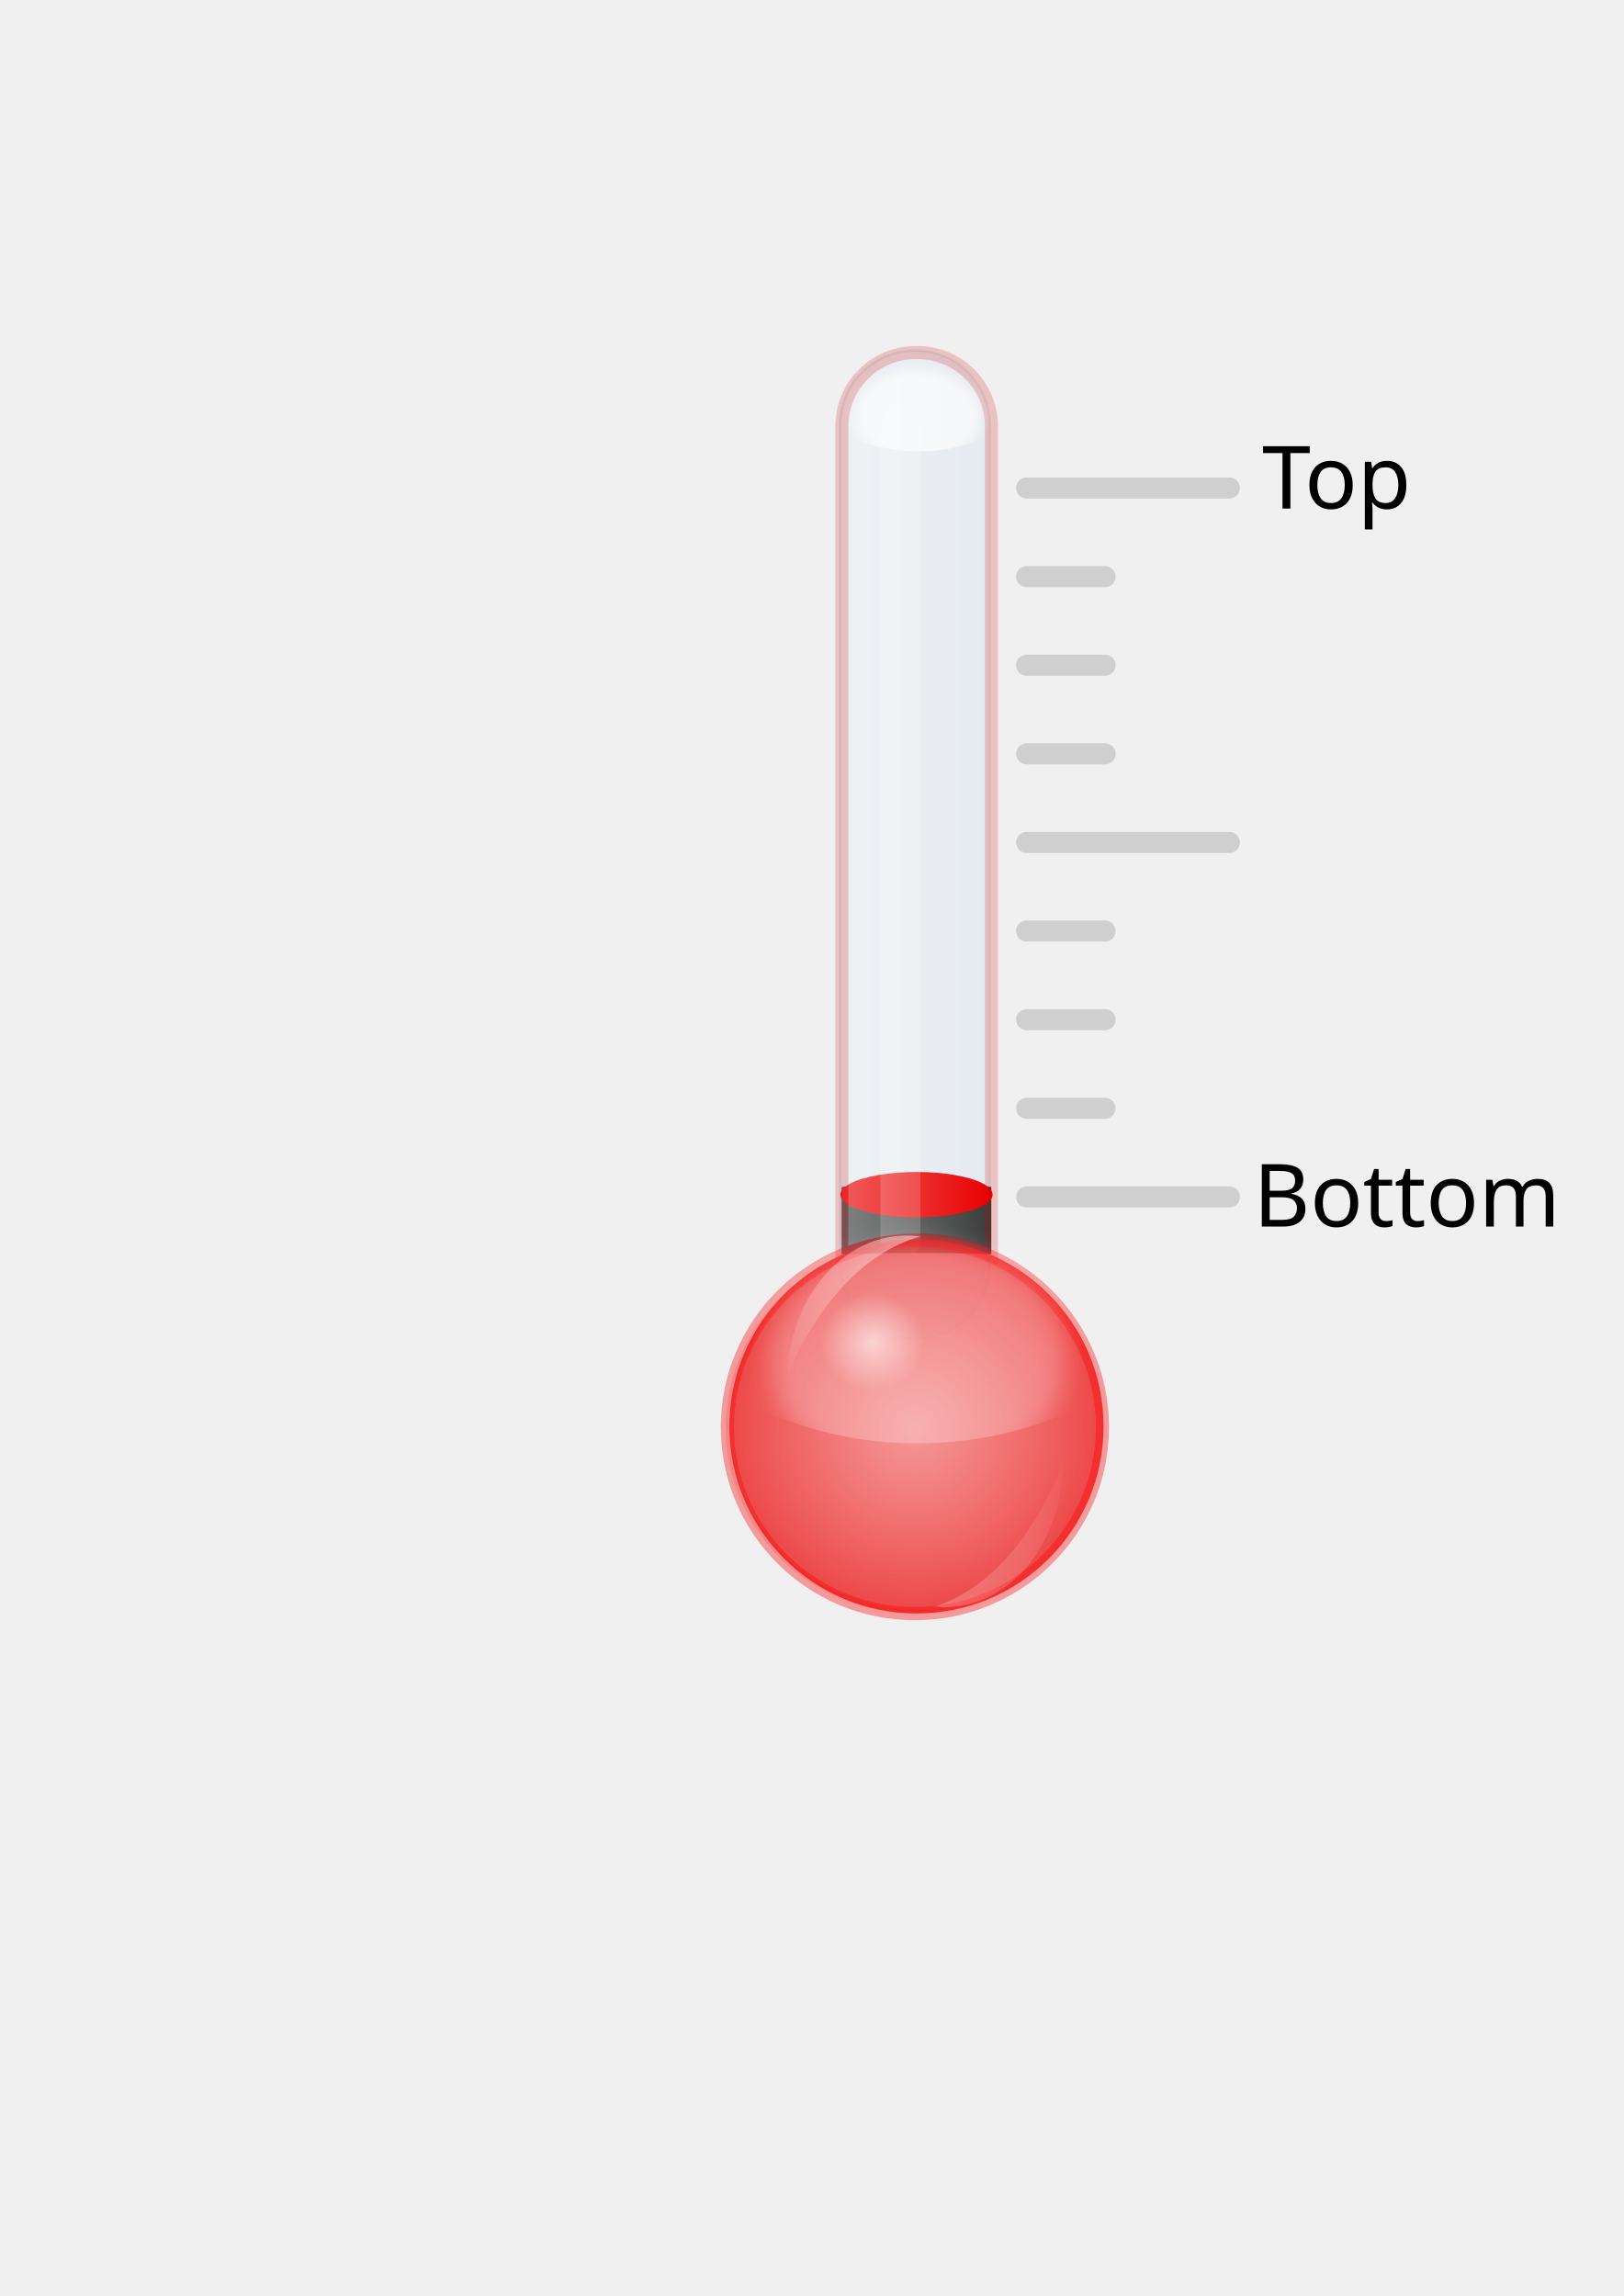
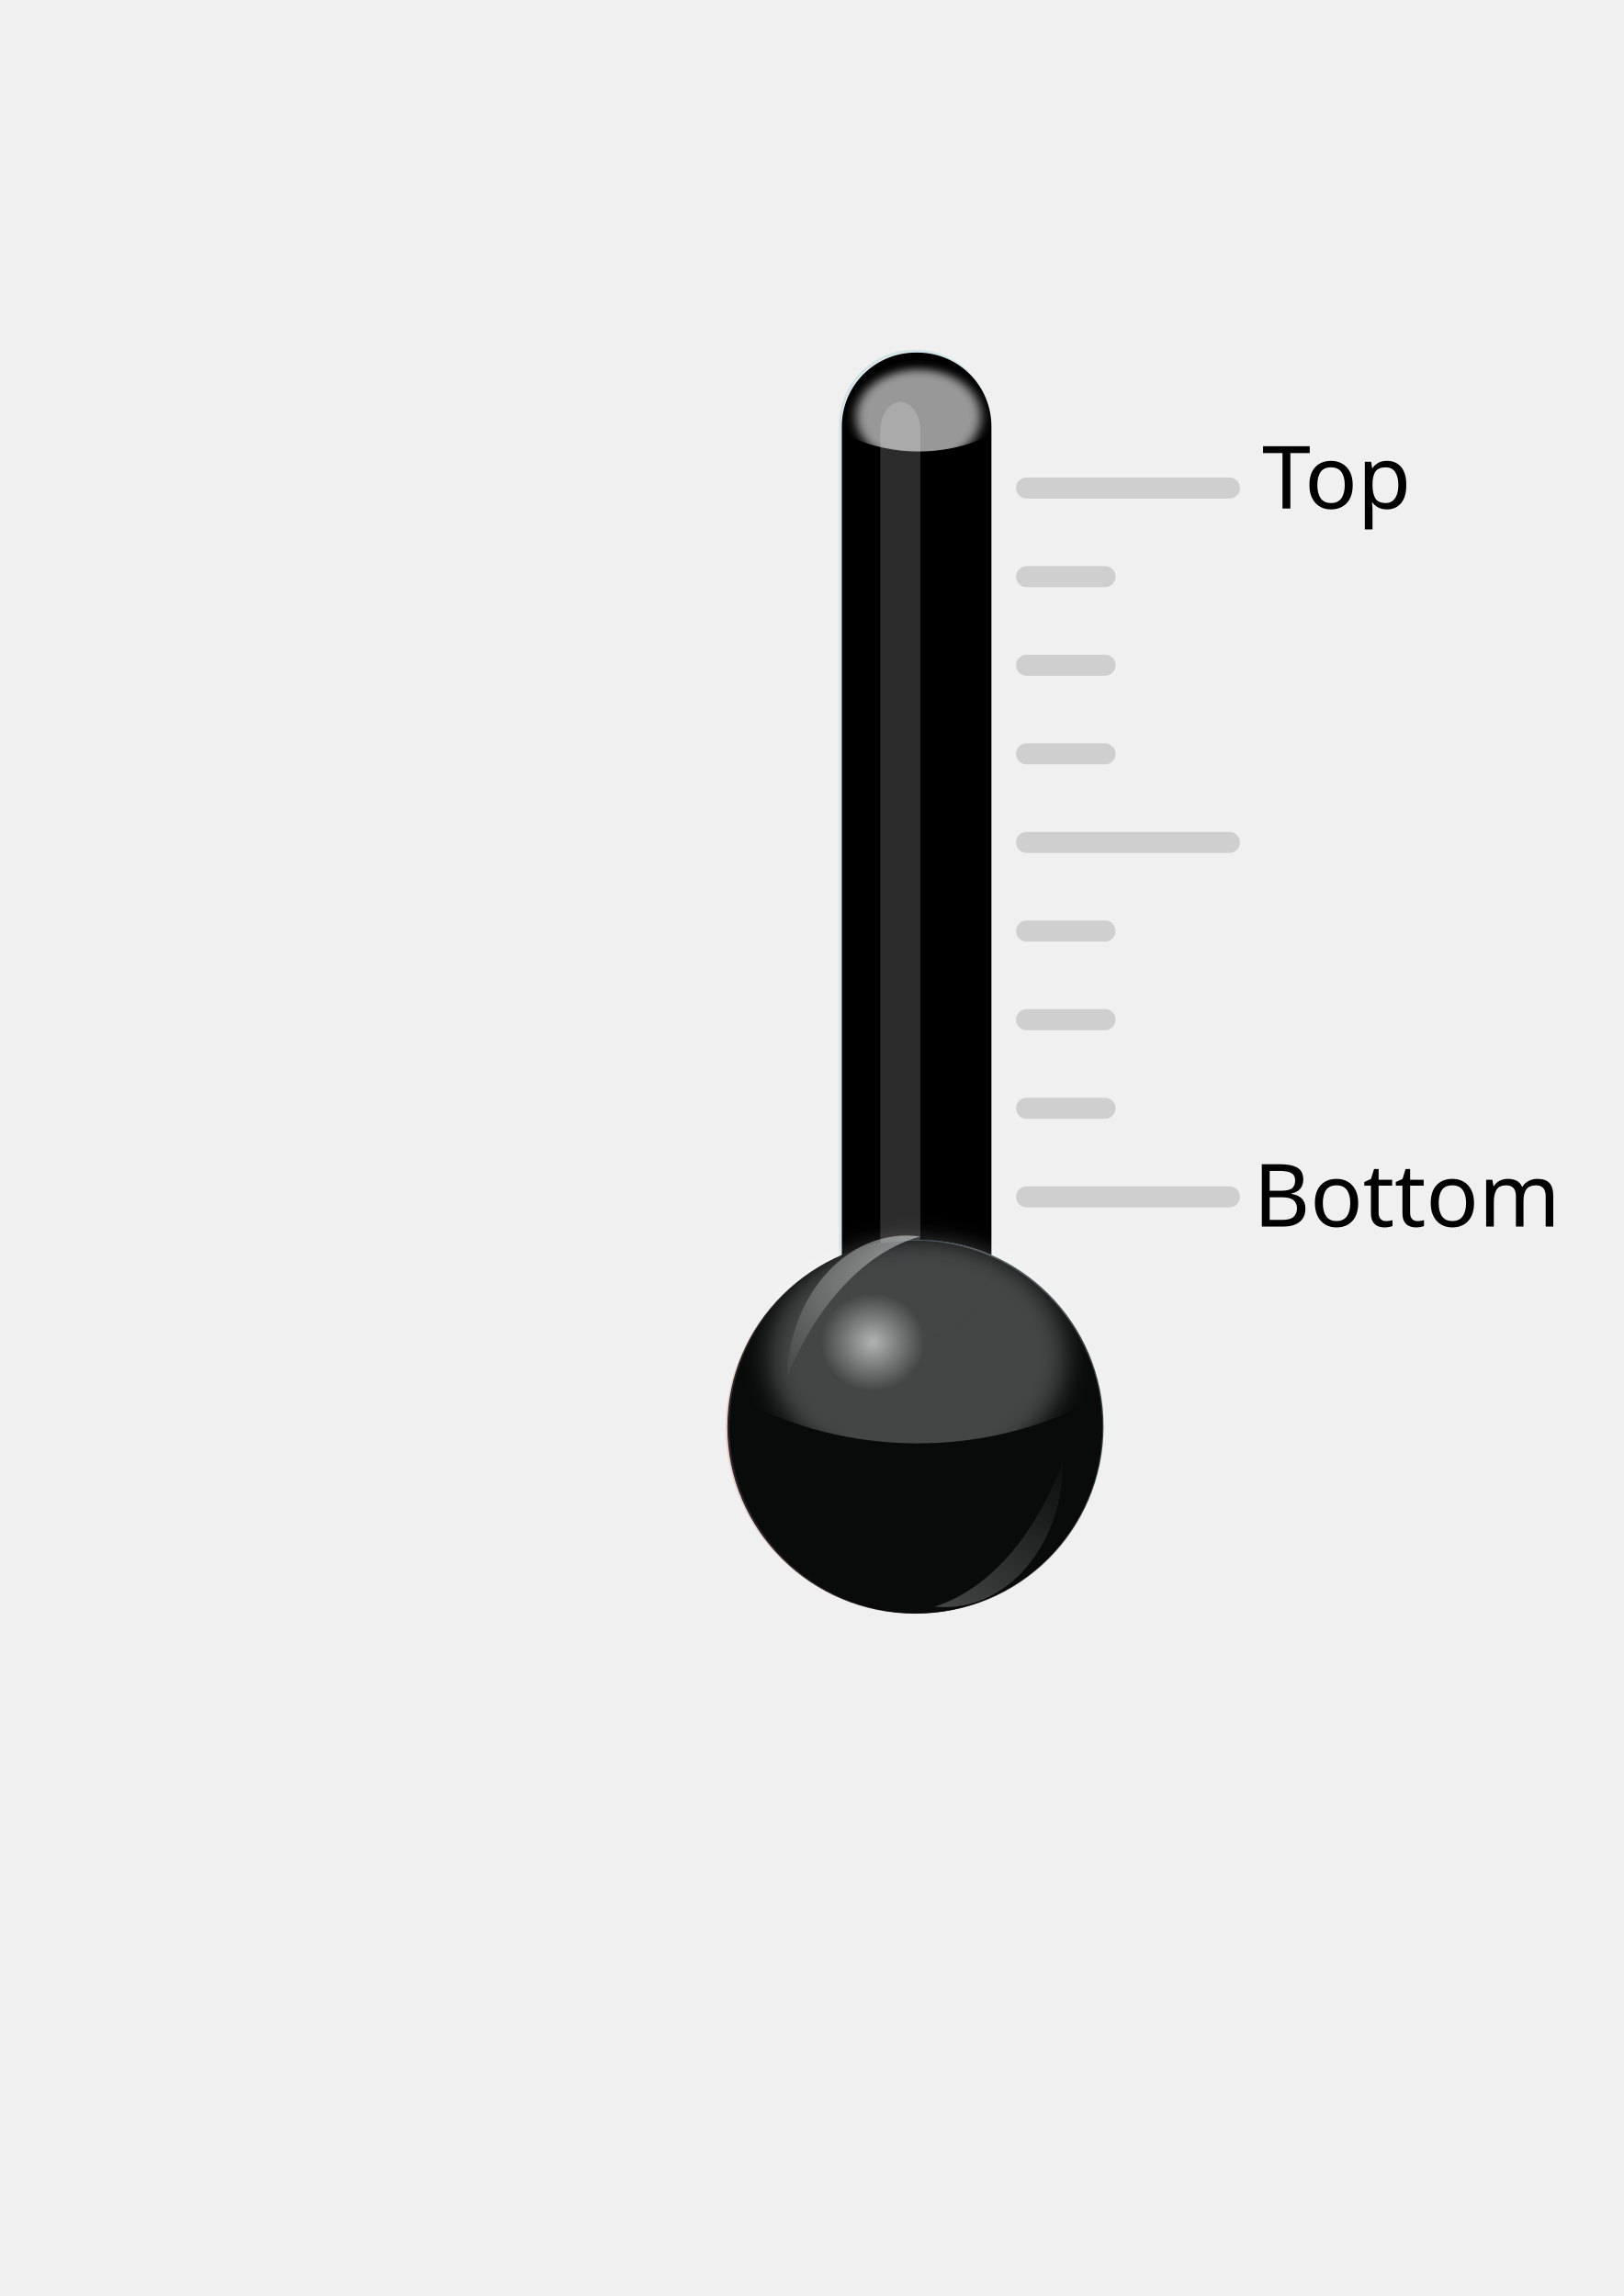
<svg xmlns="http://www.w3.org/2000/svg" xmlns:xlink="http://www.w3.org/1999/xlink" width="744.094" height="1052.362" id="svg2" version="1.1" enable-background="new">
  <defs id="defs4">
    <linearGradient id="linearGradient4265">
      <stop style="stop-color:#ffffff;stop-opacity:1;" offset="0" id="stop4267" />
      <stop style="stop-color:#ffffff;stop-opacity:0;" offset="1" id="stop4269" />
    </linearGradient>
    <linearGradient id="linearGradient4249">
      <stop style="stop-color:#ffffff;stop-opacity:1;" offset="0" id="stop4251" />
      <stop style="stop-color:#ffffff;stop-opacity:0;" offset="1" id="stop4253" />
    </linearGradient>
    <linearGradient id="linearGradient3896">
      <stop style="stop-color:#d80000;stop-opacity:1;" offset="0" id="stop3898" />
      <stop style="stop-color:#d80000;stop-opacity:0;" offset="1" id="stop3900" />
    </linearGradient>
    <linearGradient id="linearGradient3852">
      <stop style="stop-color:#ffffff;stop-opacity:1;" offset="0" id="stop3854" />
      <stop style="stop-color:#ffffff;stop-opacity:0;" offset="1" id="stop3856" />
    </linearGradient>
    <linearGradient id="linearGradient3792">
      <stop style="stop-color:#ffffff;stop-opacity:1;" offset="0" id="stop3794" />
      <stop style="stop-color:#ffffff;stop-opacity:0;" offset="1" id="stop3796" />
    </linearGradient>
    <linearGradient xlink:href="#linearGradient3852" id="linearGradient3858" x1="385.779" y1="388.012" x2="454.35" y2="388.012" gradientUnits="userSpaceOnUse" />
    <radialGradient xlink:href="#linearGradient3792" id="radialGradient3860" gradientUnits="userSpaceOnUse" gradientTransform="matrix(1,0,0,0.9870131,0,8.62178)" cx="413.04" cy="663.881" fx="413.04" fy="663.881" r="85.957" />
    <radialGradient xlink:href="#linearGradient3792-9" id="radialGradient3860-4" gradientUnits="userSpaceOnUse" gradientTransform="matrix(1,0,0,0.9870131,0,8.62178)" cx="413.04" cy="663.881" fx="413.04" fy="663.881" r="85.957" />
    <linearGradient id="linearGradient3792-9">
      <stop style="stop-color:#ffffff;stop-opacity:1;" offset="0" id="stop3794-9" />
      <stop style="stop-color:#ffffff;stop-opacity:0;" offset="1" id="stop3796-5" />
    </linearGradient>
    <radialGradient r="85.957" fy="663.881" fx="413.04" cy="663.881" cx="413.04" gradientTransform="matrix(1,0,0,0.9870131,0,8.62178)" gradientUnits="userSpaceOnUse" id="radialGradient3877" xlink:href="#linearGradient3792-9" />
    <linearGradient xlink:href="#linearGradient3896" id="linearGradient3906" x1="325.985" y1="663.881" x2="500.096" y2="663.881" gradientUnits="userSpaceOnUse" />
    <filter id="filter4005" color-interpolation-filters="sRGB">
      <feColorMatrix id="feColorMatrix4007" values="1 0 0 0 0 0 1 0 0 0 0 0 1 0 0 0 0 0 1 0 " result="result7" />
      <feGaussianBlur id="feGaussianBlur4009" result="result6" stdDeviation="5" />
      <feComposite id="feComposite4011" in2="result7" operator="atop" in="result6" result="result91" />
      <feComposite id="feComposite4013" in2="result91" operator="in" result="fbSourceGraphic" />
      <feColorMatrix result="fbSourceGraphicAlpha" in="fbSourceGraphic" values="0 0 0 -1 0 0 0 0 -1 0 0 0 0 -1 0 0 0 0 1 0" id="feColorMatrix4015" />
      <feGaussianBlur id="feGaussianBlur4017" stdDeviation="5" result="result1" in="fbSourceGraphic" />
      <feComposite id="feComposite4019" in2="result1" operator="arithmetic" k2="2" in="result1" />
    </filter>
    <mask maskUnits="userSpaceOnUse" id="mask4032">
      <path style="fill:#ff0000;fill-opacity:1;stroke:none" id="path4034" d="m 280.159,343.388 a 51.458,51.458 0 1 1 -102.916,0 51.458,51.458 0 1 1 102.916,0 z" />
    </mask>
    <linearGradient xlink:href="#linearGradient3852-3" id="linearGradient3858-8" x1="385.779" y1="388.012" x2="454.35" y2="388.012" gradientUnits="userSpaceOnUse" />
    <linearGradient id="linearGradient3852-3">
      <stop style="stop-color:#ffffff;stop-opacity:1;" offset="0" id="stop3854-5" />
      <stop style="stop-color:#ffffff;stop-opacity:0;" offset="1" id="stop3856-6" />
    </linearGradient>
    <clipPath clipPathUnits="userSpaceOnUse" id="clipPath4202">
      <path style="fill:#ffff00;fill-opacity:0.298;stroke:none" id="path4204" d="m 341.995,313.127 a 170.121,121.89 0 1 1 -340.241,0 170.121,121.89 0 1 1 340.241,0 z" transform="matrix(0.7757732,0,0,1,38.10037,78.04498)" />
    </clipPath>
    <filter id="filter4206" color-interpolation-filters="sRGB">
      <feGaussianBlur id="feGaussianBlur4208" stdDeviation="5" result="result1" />
      <feComposite id="feComposite4210" in2="result1" operator="arithmetic" k2="2" in="result1" />
    </filter>
    <clipPath clipPathUnits="userSpaceOnUse" id="clipPath4202-3">
      <path style="fill:#ffff00;fill-opacity:0.298;stroke:none" id="path4204-2" d="m 341.995,313.127 a 170.121,121.89 0 1 1 -340.241,0 170.121,121.89 0 1 1 340.241,0 z" transform="matrix(0.7757732,0,0,1,38.10037,78.04498)" />
    </clipPath>
    <filter id="filter4206-2" color-interpolation-filters="sRGB">
      <feGaussianBlur id="feGaussianBlur4208-6" stdDeviation="5" result="result1" />
      <feComposite k4="0" k3="0" k1="0" id="feComposite4210-8" in2="result1" operator="arithmetic" k2="2" in="result1" />
    </filter>
    <radialGradient xlink:href="#linearGradient4249" id="radialGradient4255" cx="403.379" cy="616.976" fx="403.379" fy="616.976" r="23.677" gradientTransform="matrix(1,0,0,0.9444444,0,34.27647)" gradientUnits="userSpaceOnUse" />
    <linearGradient xlink:href="#linearGradient4265" id="linearGradient4271" x1="423.74" y1="556.603" x2="362.975" y2="638.155" gradientUnits="userSpaceOnUse" spreadMethod="pad" gradientTransform="matrix(0.9207458,0,0,1,28.57923,0)" />
    <linearGradient xlink:href="#linearGradient4265-6" id="linearGradient4271-9" x1="423.74" y1="556.603" x2="362.975" y2="638.155" gradientUnits="userSpaceOnUse" spreadMethod="pad" gradientTransform="matrix(0.9207458,0,0,1,28.57923,0)" />
    <linearGradient id="linearGradient4265-6">
      <stop style="stop-color:#ffffff;stop-opacity:1;" offset="0" id="stop4267-1" />
      <stop style="stop-color:#ffffff;stop-opacity:0;" offset="1" id="stop4269-8" />
    </linearGradient>
    <linearGradient y2="638.155" x2="362.975" y1="556.603" x1="423.74" spreadMethod="pad" gradientTransform="matrix(-0.9201487,0.03315356,-0.03600728,-0.9993515,841.655,1288.602)" gradientUnits="userSpaceOnUse" id="linearGradient4288" xlink:href="#linearGradient4265-6" />
    <filter id="filter4369">
      <feBlend mode="multiply" in2="BackgroundImage" id="feBlend4371" />
    </filter>
  </defs>
  <g id="layer1" style="display:inline" />
-   <g id="Neck_Liquid" style="opacity:0.75;display:inline">
-     <path data-style="fill:%%colour%%;fill-rule:evenodd;stroke:none;display:inline" d="m 393.281,543.584 c -4.198,0 -7.562,0.285 -7.562,0.641 l 0,30.681 c 10.742,-0.411 22.638,-0.638 35.188,-0.638 11.835,0 23.12,0.205 33.375,0.572 l 0,-30.615 c 0,-0.356 -3.364,-0.641 -7.562,-0.641 l -53.438,0 z" id="rect2987" />
+   <g id="NeckLiquid" style="opacity:0.75;display:inline">
+     <path data-style="fill:%%colour%%;fill-rule:evenodd;stroke:none;display:inline" data-d="m 393.28125,%%boxPosition%% c -4.19808,0 -7.5625,0.28522 -7.5625,0.64112 l 0,%%neckPosition%% c 10.74167,-0.41082 22.63806,-0.63847 35.1875,-0.63847 11.83467,0 23.12028,0.20453 33.375,0.57224 l 0,-%%neckPosition%% c 0,-0.3559 -3.36442,-0.64112 -7.5625,-0.64112 l -53.4375,0 z" id="rect2987" />
  </g>
-   <g id="layer8" style="display:inline">
-     <path style="fill:#f40000;fill-opacity:1;stroke:none" id="path4041" d="m447.873,286.689 a 30.494,14.77 0 1 1 -60.987,0 30.494,14.77 0 1 1 60.987,0 z" transform="matrix(1.141981,0,0,0.7006953,-56.60198,346.6995)" />
+   <g id="LiquidTop" style="display:inline">
+     <path data-style="fill:%%darkColour%%;fill-opacity:1;stroke:none" data-transform="matrix(1.1419806,0,0,0.70069527,-56.601976,%%liquidY%%)" id="path4041" d="m447.873,286.689 a 30.494,14.77 0 1 1 -60.987,0 30.494,14.77 0 1 1 60.987,0 z" />
  </g>
  <g id="layer9" style="display:inline;filter:url(#filter4369)">
    <rect ry="33.943" style="opacity:0.468;fill:#00b7f4;fill-opacity:0.219;fill-rule:evenodd;stroke:#00cad8;stroke-width:1;stroke-miterlimit:4;stroke-opacity:0.548;stroke-dasharray:none;display:inline" id="rect2987-7-5" width="68.571" height="452.857" x="384.982" y="160.79" />
  </g>
  <g id="layer6" style="display:inline">
-     <path style="opacity:0.359;fill:url(#linearGradient3858);fill-opacity:1;fill-rule:evenodd;stroke:#d80000;stroke-width:6;stroke-miterlimit:4;stroke-opacity:0.548;stroke-dasharray:none;display:inline" d="m 419.719,161.594 c -18.804,0 -33.938,15.133 -33.938,33.938 l 0,380.062 c 10.621,-4.715 22.381,-7.344 34.75,-7.344 12.005,0 23.44,2.481 33.812,6.938 l 0,-379.656 c 0,-18.804 -15.133,-33.938 -33.938,-33.938 l -0.688,0 z" id="rect2987-7" />
+     <path data-style="opacity:0.35864982;fill:url(#linearGradient3858);fill-opacity:1;fill-rule:evenodd;stroke:%%veryDarkColour%%;stroke-width:6;stroke-miterlimit:4;stroke-opacity:0.54807691;stroke-dasharray:none;display:inline" d="m 419.719,161.594 c -18.804,0 -33.938,15.133 -33.938,33.938 l 0,380.062 c 10.621,-4.715 22.381,-7.344 34.75,-7.344 12.005,0 23.44,2.481 33.812,6.938 l 0,-379.656 c 0,-18.804 -15.133,-33.938 -33.938,-33.938 l -0.688,0 z" id="NeckGlass" />
  </g>
  <g id="layer7" style="opacity:0.585;display:inline">
    <rect style="fill:#ffffff;fill-opacity:0.298;stroke:none" id="rect4187" width="18.415" height="395.486" x="403.379" y="184.221" ry="13.213" />
  </g>
-   <g id="layer4" style="opacity:0.75;display:inline">
-     <path style="fill:#ff0000;fill-rule:evenodd;stroke:none" id="path2985" d="m 505.714,653.791 a 85.714,85.714 0 1 1 -171.429,0 85.714,85.714 0 1 1 171.429,0 z" />
+   <g id="BowlLiquid" style="opacity:0.75;display:inline">
+     <path data-style="fill:%%colour%%;fill-rule:evenodd;stroke:none" id="path2985" d="m 505.714,653.791 a 85.714,85.714 0 1 1 -171.429,0 85.714,85.714 0 1 1 171.429,0 z" />
  </g>
  <g id="layer10" style="opacity:0.681;display:inline">
    <path transform="translate(0.03984343,-0.0380411)" style="fill:#00ffff;fill-opacity:0.082;fill-rule:evenodd;stroke:none" id="path2985-2" d="m 505.714,653.791 a 85.714,85.714 0 1 1 -171.429,0 85.714,85.714 0 1 1 171.429,0 z" />
  </g>
  <g id="layer3" style="opacity:0.837;display:inline">
    <path style="opacity:0.173;fill:url(#radialGradient3877);fill-opacity:1;stroke:url(#linearGradient3906);stroke-width:2.197;stroke-miterlimit:4;stroke-opacity:1;stroke-dasharray:none" id="path3022-1" d="m 498.997,663.881 a 85.957,84.841 0 1 1 -171.914,0 85.957,84.841 0 1 1 171.914,0 z" transform="matrix(0.9999348,0,0,0.9919918,6.569401,-4.085483)" />
-     <path style="opacity:0.422;fill:url(#radialGradient3860);fill-opacity:1;stroke:#ff0000;stroke-width:6;stroke-miterlimit:4;stroke-dasharray:none;display:inline" id="path3022" d="m 498.997,663.881 a 85.957,84.841 0 1 1 -171.914,0 85.957,84.841 0 1 1 171.914,0 z" transform="matrix(0.9998664,0,0,1.007807,6.287843,-14.9729)" />
+     <path data-style="opacity:0.42194094;fill:url(#radialGradient3860);fill-opacity:1;stroke:%%colour%%;stroke-width:6;stroke-miterlimit:4;stroke-dasharray:none;display:inline" id="BowlGlass" d="m 498.997,663.881 a 85.957,84.841 0 1 1 -171.914,0 85.957,84.841 0 1 1 171.914,0 z" transform="matrix(0.9998664,0,0,1.007807,6.287843,-14.9729)" />
  </g>
  <g id="layer2" style="display:inline">
    <path style="opacity:0.181;fill:#ffffff;stroke:none;display:none" id="path3910" d="m 421.192,614.971 a 38.117,44.787 0 1 1 -76.234,0 38.117,44.787 0 1 1 76.234,0 z" transform="translate(31.44643,-4.76461)" />
    <rect style="opacity:0.181;fill:#ffffff;stroke:none;display:none" id="rect3908" width="20.964" height="386.886" x="402.133" y="198.544" ry="10.482" />
    <path style="opacity:0.506;fill:url(#linearGradient4271);fill-opacity:1;stroke:none" d="m 415.475,566.304 c -29.578,0 -53.697,28.769 -54.873,64.781 13.843,-33.365 35.717,-57.243 61.126,-64.344 -2.053,-0.286 -4.138,-0.438 -6.252,-0.438 z" id="path4178" />
  </g>
  <g id="layer14" style="opacity:0.511;display:inline">
    <path style="opacity:0.506;fill:url(#linearGradient4288);fill-opacity:1;stroke:none;display:inline" d="m 434.619,736.597 c 29.559,-1.065 52.626,-30.683 52.505,-66.715 -12.633,33.842 -33.633,58.492 -58.769,66.503 2.061,0.212 4.151,0.288 6.264,0.212 z" id="path4178-0" />
  </g>
  <g id="layer11" style="opacity:0.4;display:inline">
    <path style="fill:#ffffff;fill-opacity:0.298;stroke:none;filter:url(#filter4206)" id="path4194" d="m 232.381,473.602 a 60.945,53.492 0 1 1 -121.89,0 60.945,53.492 0 1 1 121.89,0 z" transform="matrix(1.115108,0,0,1,229.3088,148.1978)" clip-path="url(#clipPath4202)" />
  </g>
  <g id="layer12" style="display:inline">
    <path style="fill:#ffffff;fill-opacity:0.298;stroke:none;filter:url(#filter4206-2)" id="path4194-6" d="m 232.381,473.602 a 60.945,53.492 0 1 1 -121.89,0 60.945,53.492 0 1 1 121.89,0 z" transform="matrix(0.470676,0,0,0.4039094,340.226,-0.4149504)" clip-path="url(#clipPath4202-3)" />
  </g>
  <g id="layer13" style="display:inline">
    <path style="opacity:0.586;fill:url(#radialGradient4255);fill-opacity:1;stroke:none" id="path4247" d="m 427.055,616.976 a 23.677,22.361 0 1 1 -47.353,0 23.677,22.361 0 1 1 47.353,0 z" transform="translate(-3.50764,-1.75382)" />
  </g>
  <g id="layer15" style="display:inline">
    <rect style="opacity:0.468;fill:#000000;fill-opacity:0.298;stroke:none" id="rect4376" width="102.598" height="9.646" x="465.639" y="543.754" ry="4.823" />
    <rect style="opacity:0.468;fill:#000000;fill-opacity:0.298;stroke:none" id="rect4376-3" width="102.598" height="9.646" x="465.639" y="381.307" ry="4.823" />
    <rect style="opacity:0.468;fill:#000000;fill-opacity:0.298;stroke:none" id="rect4376-4" width="102.598" height="9.646" x="465.639" y="218.859" ry="4.823" />
    <rect style="opacity:0.468;fill:#000000;fill-opacity:0.298;stroke:none" id="rect4376-40" width="45.599" height="9.646" x="465.639" y="503.143" ry="4.823" />
    <rect style="opacity:0.468;fill:#000000;fill-opacity:0.298;stroke:none" id="rect4376-40-3" width="45.599" height="9.646" x="465.639" y="462.531" ry="4.823" />
    <rect style="opacity:0.468;fill:#000000;fill-opacity:0.298;stroke:none" id="rect4376-40-9" width="45.599" height="9.646" x="465.639" y="421.919" ry="4.823" />
    <rect style="opacity:0.468;fill:#000000;fill-opacity:0.298;stroke:none" id="rect4376-40-2" width="45.599" height="9.646" x="465.639" y="340.695" ry="4.823" />
    <rect style="opacity:0.468;fill:#000000;fill-opacity:0.298;stroke:none" id="rect4376-40-5" width="45.599" height="9.646" x="465.639" y="300.083" ry="4.823" />
    <rect style="opacity:0.468;fill:#000000;fill-opacity:0.298;stroke:none" id="rect4376-40-7" width="45.599" height="9.646" x="465.639" y="259.471" ry="4.823" />
  </g>
  <g id="layer16" style="display:inline">
-     <text xml:space="preserve" style="font-size:40px;font-style:normal;font-weight:normal;line-height:125%;letter-spacing:0px;word-spacing:0px;fill:#000000;fill-opacity:1;stroke:none;font-family:Sans" x="574.376" y="562.17" id="text4404">
+     <text xml:space="preserve" style="font-size:40px;font-style:normal;font-weight:normal;line-height:125%;letter-spacing:0px;word-spacing:0px;fill:#000000;fill-opacity:1;stroke:none;font-family:Sans" x="574.376" y="562.17" id="BottomText">
      <tspan id="tspan4406" x="574.376" y="562.17">Bottom</tspan>
    </text>
-     <text xml:space="preserve" style="font-size:40px;font-style:normal;font-weight:normal;line-height:125%;letter-spacing:0px;word-spacing:0px;fill:#000000;fill-opacity:1;stroke:none;font-family:Sans" x="578.419" y="233.082" id="text4408">
+     <text xml:space="preserve" style="font-size:40px;font-style:normal;font-weight:normal;line-height:125%;letter-spacing:0px;word-spacing:0px;fill:#000000;fill-opacity:1;stroke:none;font-family:Sans" x="578.419" y="233.082" id="TopText">
      <tspan id="tspan4410" x="578.419" y="233.082">Top</tspan>
    </text>
  </g>
</svg>
